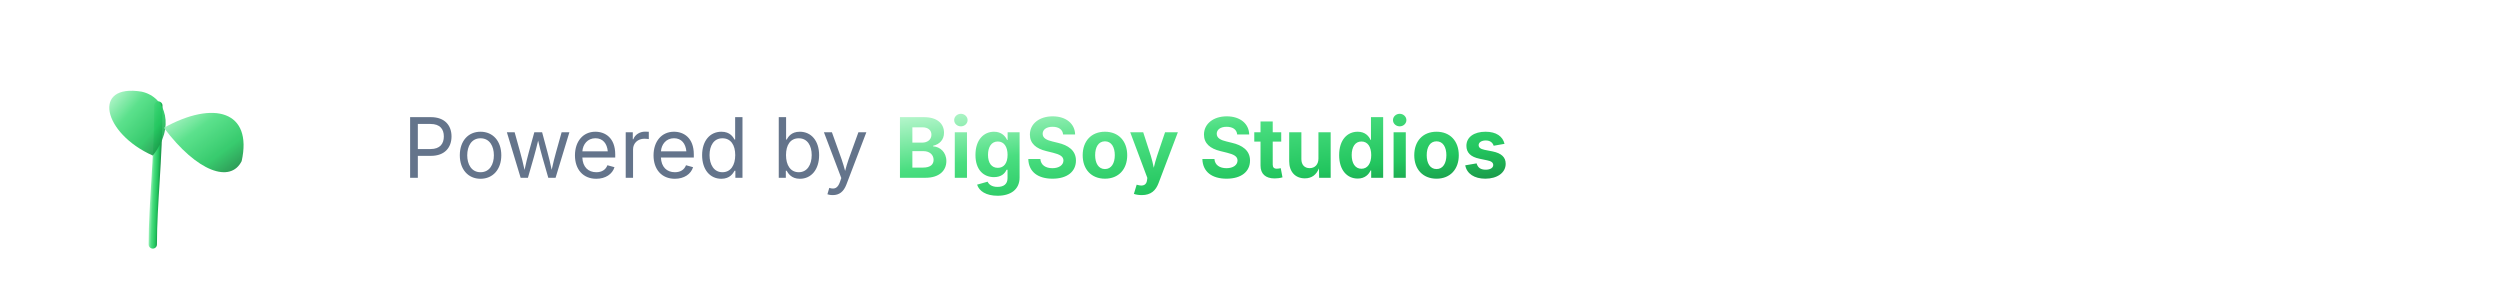
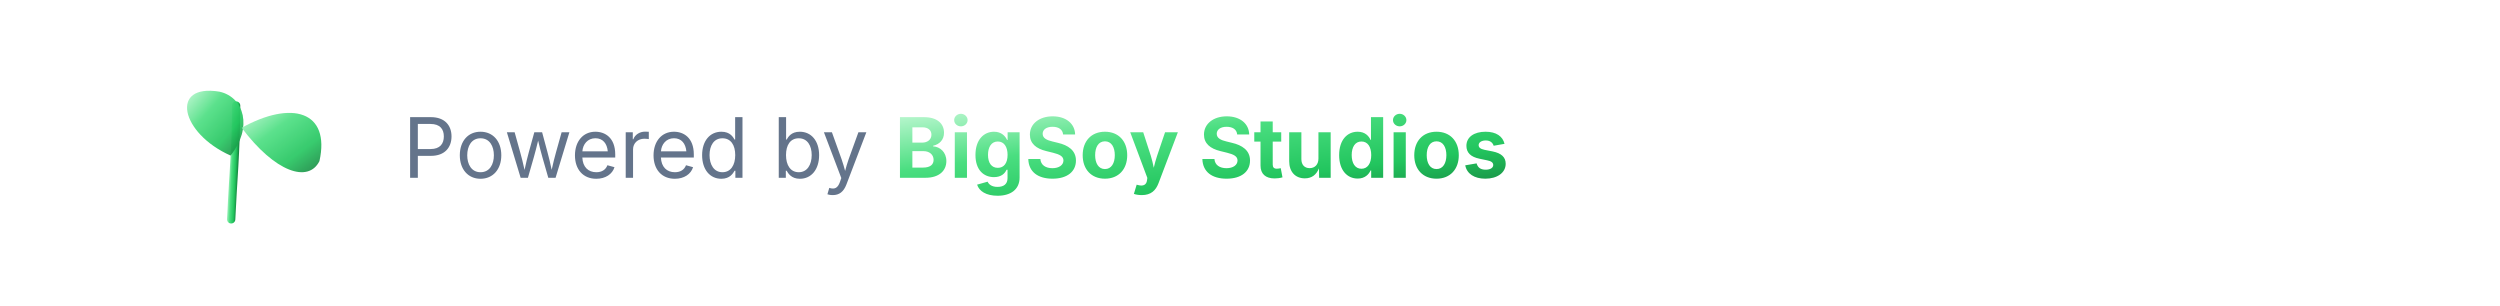
<svg xmlns="http://www.w3.org/2000/svg" viewBox="0 0 900 110">
  <defs>
    <linearGradient id="grad" x1="0%" y1="0%" x2="100%" y2="100%">
      <stop offset="0%" stop-color="#BBF7D0" />
      <stop offset="35%" stop-color="#4ADE80" />
      <stop offset="70%" stop-color="#22C55E" />
      <stop offset="100%" stop-color="#15803D" />
    </linearGradient>
  </defs>
-   <g transform="translate(35,18)">
-     <path d="M20 70 C20 55,22 40,22 20" fill="none" stroke="url(#grad)" stroke-width="3" stroke-linecap="round" />
+   <g transform="translate(63,18)">
+     <path d="M20.21 60.96 C20.72 48.8,22 36,22 20" fill="none" stroke="url(#grad)" stroke-width="3" stroke-linecap="round" />
    <path d="M20 38          C2 30,-2 12,16 15          C25 17,28 28,20 38Z" fill="url(#grad)" opacity="0.9" />
    <path d="M24 28          C42 18,56 22,52 40          C48 48,36 44,24 28Z" fill="url(#grad)" opacity="0.9" />
  </g>
  <line x1="95" y1="55" x2="125" y2="55" stroke="url(#grad)" stroke-width="2" opacity="0.5" />
  <text x="145" y="64" font-family="Segoe UI, Inter, Arial, sans-serif" font-size="30" font-weight="400" fill="#64748B">
    Powered by
  </text>
  <text x="322" y="64" font-family="Segoe UI, Inter, Arial, sans-serif" font-size="30" font-weight="700" fill="url(#grad)">
    BigSoy Studios
  </text>
</svg>
